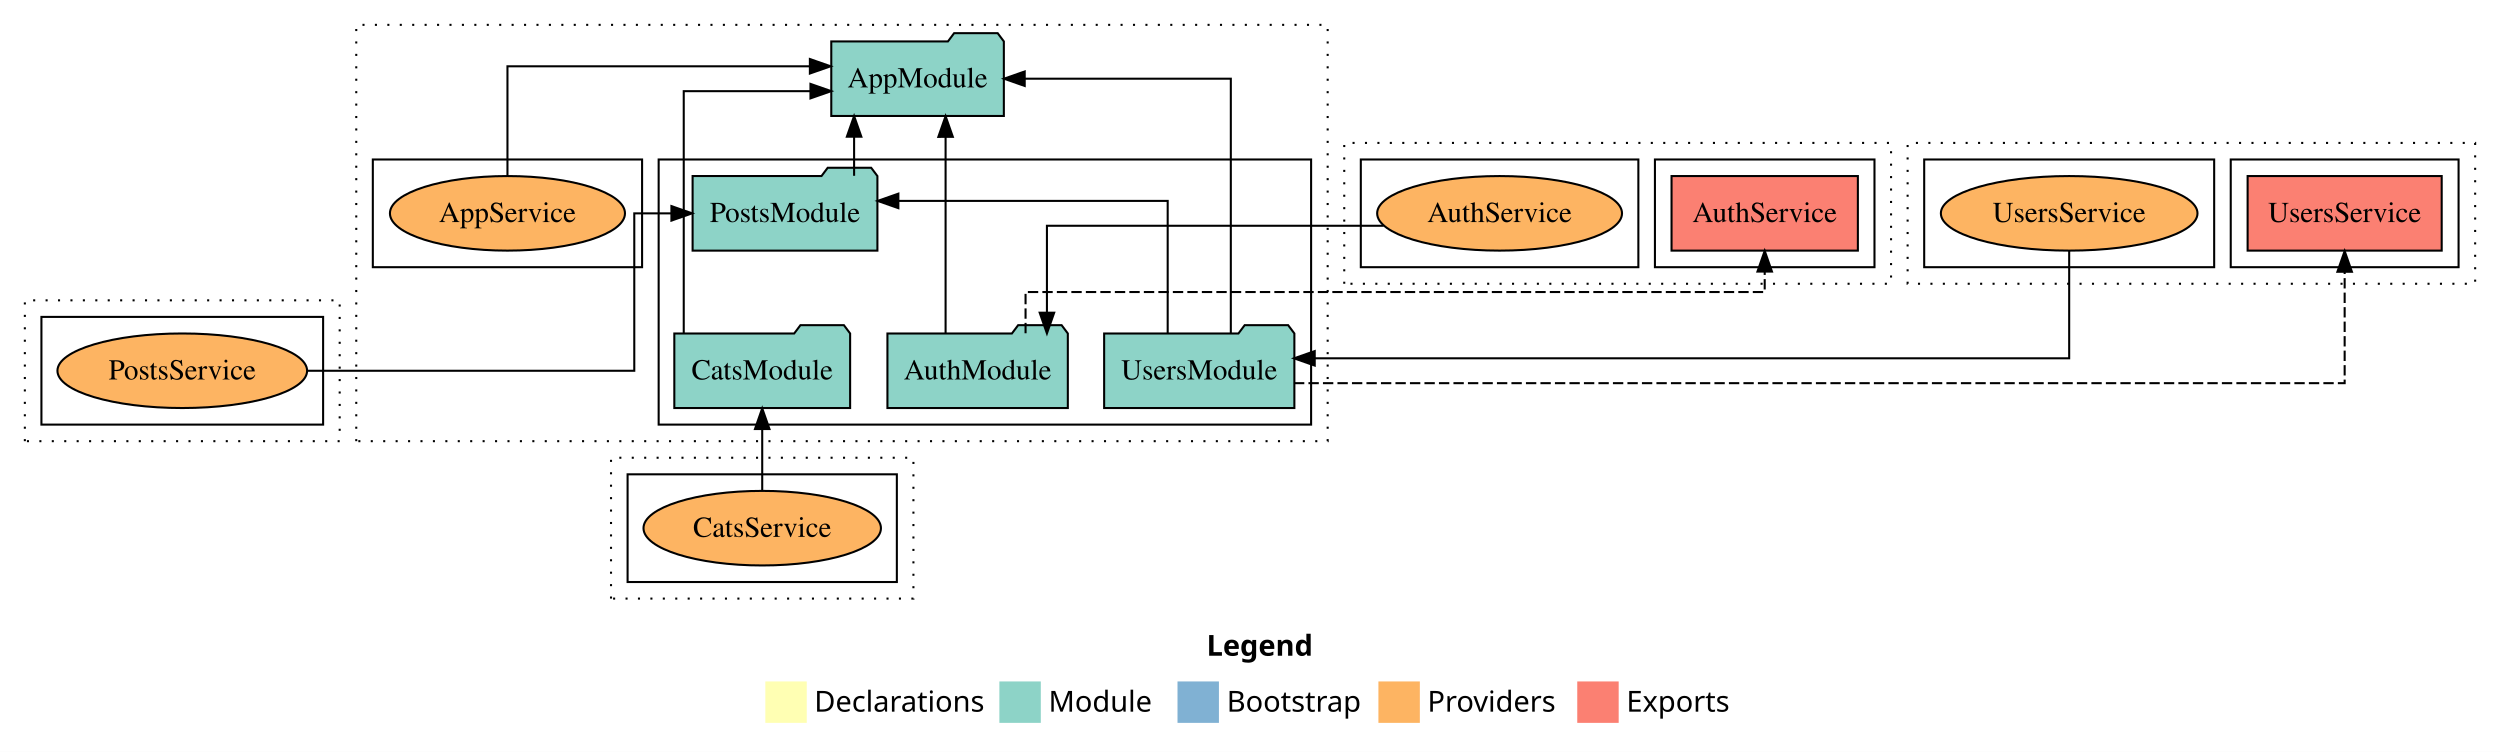
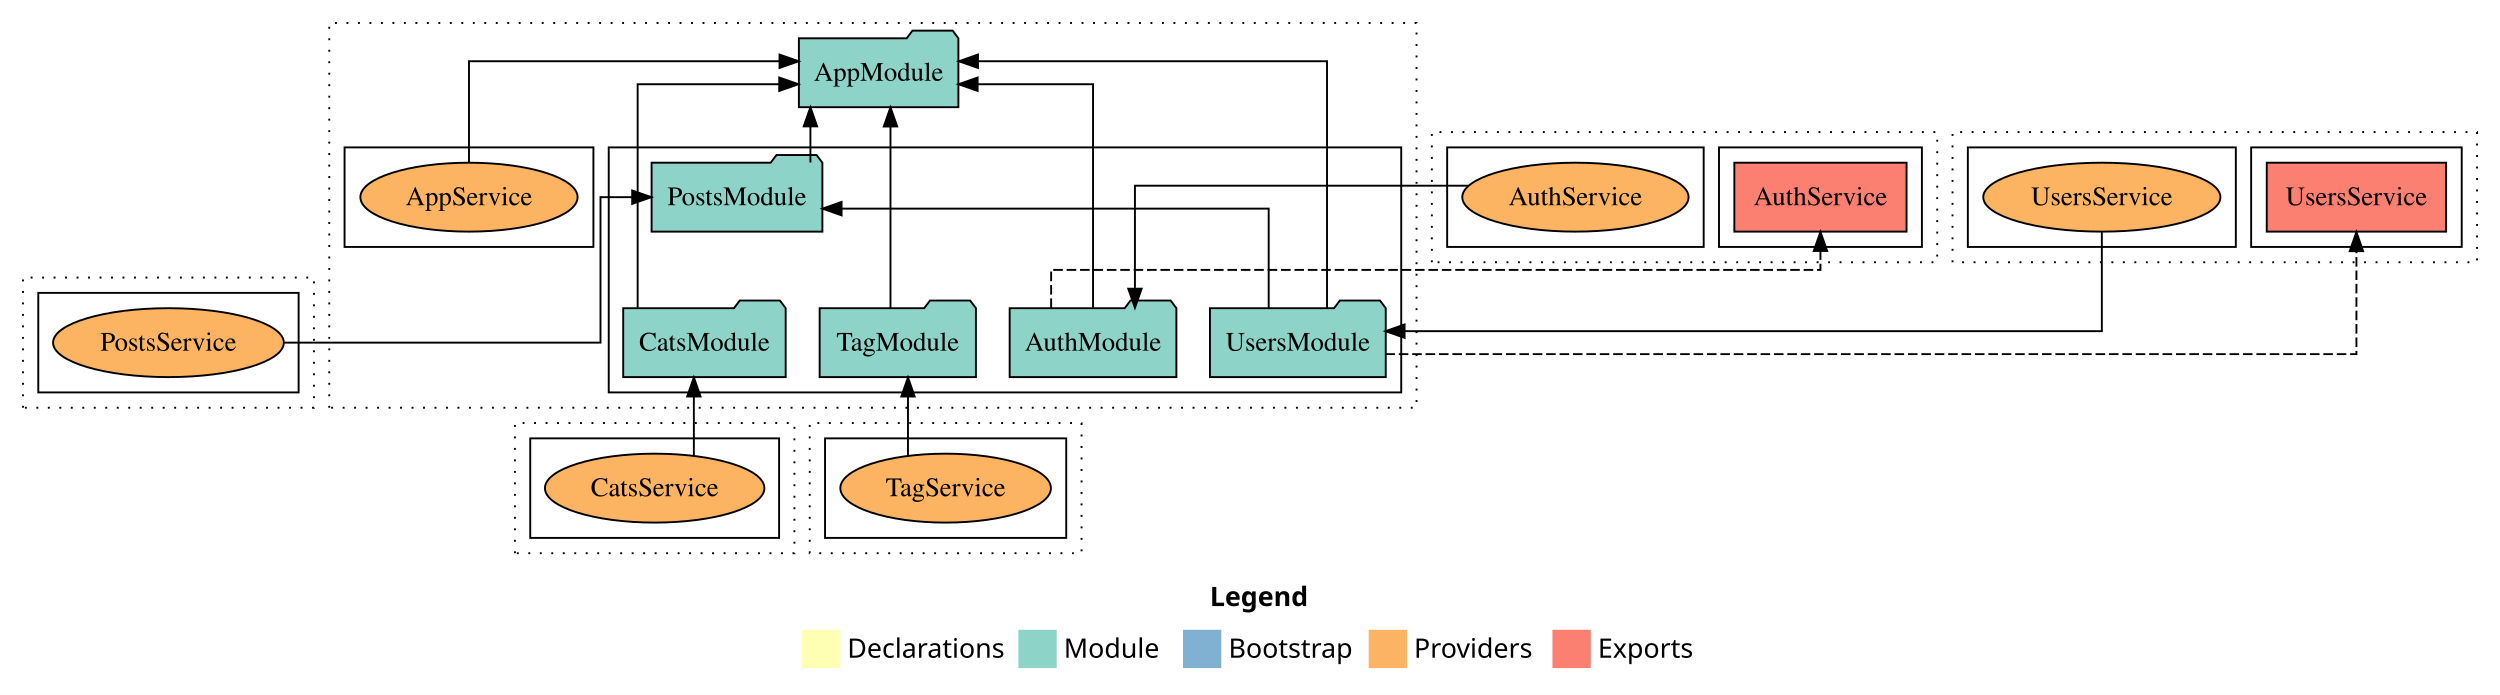
- <svg xmlns="http://www.w3.org/2000/svg" width="1207pt" height="363pt" viewBox="0.00 0.00 1207.00 363.00">
+ <svg xmlns="http://www.w3.org/2000/svg" width="1306pt" height="363pt" viewBox="0.00 0.00 1306.00 363.00">
  <g id="graph0" class="graph" transform="scale(1 1) rotate(0) translate(4 359)">
-     <polygon fill="white" stroke="transparent" points="-4,4 -4,-359 1203,-359 1203,4 -4,4" />
-     <text text-anchor="start" x="578.51" y="-42.4" font-family="Times-12" font-weight="bold" font-size="14.00">Legend</text>
-     <polygon fill="#ffffb3" stroke="transparent" points="365.5,-10 365.5,-30 385.5,-30 385.5,-10 365.5,-10" />
-     <text text-anchor="start" x="389.13" y="-15.4" font-family="Times-12" font-size="14.00">  Declarations</text>
-     <polygon fill="#8dd3c7" stroke="transparent" points="478.5,-10 478.5,-30 498.5,-30 498.5,-10 478.5,-10" />
-     <text text-anchor="start" x="502.23" y="-15.4" font-family="Times-12" font-size="14.00">  Module</text>
-     <polygon fill="#80b1d3" stroke="transparent" points="564.5,-10 564.5,-30 584.5,-30 584.5,-10 564.5,-10" />
-     <text text-anchor="start" x="588.28" y="-15.4" font-family="Times-12" font-size="14.00">  Bootstrap</text>
-     <polygon fill="#fdb462" stroke="transparent" points="661.5,-10 661.5,-30 681.5,-30 681.5,-10 661.5,-10" />
-     <text text-anchor="start" x="685.17" y="-15.4" font-family="Times-12" font-size="14.00">  Providers</text>
-     <polygon fill="#fb8072" stroke="transparent" points="757.5,-10 757.5,-30 777.5,-30 777.5,-10 757.5,-10" />
-     <text text-anchor="start" x="781.23" y="-15.4" font-family="Times-12" font-size="14.00">  Exports</text>
+     <polygon fill="white" stroke="transparent" points="-4,4 -4,-359 1302,-359 1302,4 -4,4" />
+     <text text-anchor="start" x="628.01" y="-42.4" font-family="Times-12" font-weight="bold" font-size="14.00">Legend</text>
+     <polygon fill="#ffffb3" stroke="transparent" points="415,-10 415,-30 435,-30 435,-10 415,-10" />
+     <text text-anchor="start" x="438.63" y="-15.4" font-family="Times-12" font-size="14.00">  Declarations</text>
+     <polygon fill="#8dd3c7" stroke="transparent" points="528,-10 528,-30 548,-30 548,-10 528,-10" />
+     <text text-anchor="start" x="551.73" y="-15.4" font-family="Times-12" font-size="14.00">  Module</text>
+     <polygon fill="#80b1d3" stroke="transparent" points="614,-10 614,-30 634,-30 634,-10 614,-10" />
+     <text text-anchor="start" x="637.78" y="-15.4" font-family="Times-12" font-size="14.00">  Bootstrap</text>
+     <polygon fill="#fdb462" stroke="transparent" points="711,-10 711,-30 731,-30 731,-10 711,-10" />
+     <text text-anchor="start" x="734.67" y="-15.4" font-family="Times-12" font-size="14.00">  Providers</text>
+     <polygon fill="#fb8072" stroke="transparent" points="807,-10 807,-30 827,-30 827,-10 807,-10" />
+     <text text-anchor="start" x="830.73" y="-15.4" font-family="Times-12" font-size="14.00">  Exports</text>
    <g id="clust1" class="cluster">
-       <polygon fill="none" stroke="black" stroke-dasharray="1,5" points="168,-146 168,-347 637,-347 637,-146 168,-146" />
+       <polygon fill="none" stroke="black" stroke-dasharray="1,5" points="168,-146 168,-347 736,-347 736,-146 168,-146" />
    </g>
    <g id="clust3" class="cluster">
-       <polygon fill="none" stroke="black" points="314,-154 314,-282 629,-282 629,-154 314,-154" />
+       <polygon fill="none" stroke="black" points="314,-154 314,-282 728,-282 728,-154 314,-154" />
    </g>
    <g id="clust6" class="cluster">
      <polygon fill="none" stroke="black" points="176,-230 176,-282 306,-282 306,-230 176,-230" />
    </g>
    <g id="clust7" class="cluster">
-       <polygon fill="none" stroke="black" stroke-dasharray="1,5" points="645,-222 645,-290 909,-290 909,-222 645,-222" />
+       <polygon fill="none" stroke="black" stroke-dasharray="1,5" points="744,-222 744,-290 1008,-290 1008,-222 744,-222" />
    </g>
    <g id="clust10" class="cluster">
-       <polygon fill="none" stroke="black" points="795,-230 795,-282 901,-282 901,-230 795,-230" />
+       <polygon fill="none" stroke="black" points="894,-230 894,-282 1000,-282 1000,-230 894,-230" />
    </g>
    <g id="clust12" class="cluster">
-       <polygon fill="none" stroke="black" points="653,-230 653,-282 787,-282 787,-230 653,-230" />
+       <polygon fill="none" stroke="black" points="752,-230 752,-282 886,-282 886,-230 752,-230" />
    </g>
    <g id="clust13" class="cluster">
-       <polygon fill="none" stroke="black" stroke-dasharray="1,5" points="291,-70 291,-138 437,-138 437,-70 291,-70" />
+       <polygon fill="none" stroke="black" stroke-dasharray="1,5" points="265,-70 265,-138 411,-138 411,-70 265,-70" />
    </g>
    <g id="clust18" class="cluster">
-       <polygon fill="none" stroke="black" points="299,-78 299,-130 429,-130 429,-78 299,-78" />
+       <polygon fill="none" stroke="black" points="273,-78 273,-130 403,-130 403,-78 273,-78" />
    </g>
    <g id="clust19" class="cluster">
      <polygon fill="none" stroke="black" stroke-dasharray="1,5" points="8,-146 8,-214 160,-214 160,-146 8,-146" />
    </g>
    <g id="clust24" class="cluster">
      <polygon fill="none" stroke="black" points="16,-154 16,-206 152,-206 152,-154 16,-154" />
    </g>
    <g id="clust31" class="cluster">
-       <polygon fill="none" stroke="black" stroke-dasharray="1,5" points="917,-222 917,-290 1191,-290 1191,-222 917,-222" />
-     </g>
-     <g id="clust34" class="cluster">
-       <polygon fill="none" stroke="black" points="1073,-230 1073,-282 1183,-282 1183,-230 1073,-230" />
+       <polygon fill="none" stroke="black" stroke-dasharray="1,5" points="419,-70 419,-138 561,-138 561,-70 419,-70" />
    </g>
    <g id="clust36" class="cluster">
-       <polygon fill="none" stroke="black" points="925,-230 925,-282 1065,-282 1065,-230 925,-230" />
+       <polygon fill="none" stroke="black" points="427,-78 427,-130 553,-130 553,-78 427,-78" />
+     </g>
+     <g id="clust37" class="cluster">
+       <polygon fill="none" stroke="black" stroke-dasharray="1,5" points="1016,-222 1016,-290 1290,-290 1290,-222 1016,-222" />
+     </g>
+     <g id="clust40" class="cluster">
+       <polygon fill="none" stroke="black" points="1172,-230 1172,-282 1282,-282 1282,-230 1172,-230" />
+     </g>
+     <g id="clust42" class="cluster">
+       <polygon fill="none" stroke="black" points="1024,-230 1024,-282 1164,-282 1164,-230 1024,-230" />
    </g>
    <g id="node1" class="node">
-       <polygon fill="#8dd3c7" stroke="black" points="511.55,-198 508.55,-202 487.55,-202 484.55,-198 424.45,-198 424.45,-162 511.55,-162 511.55,-198" />
-       <text text-anchor="middle" x="468" y="-175.8" font-family="Times,serif" font-size="14.00">AuthModule</text>
+       <polygon fill="#8dd3c7" stroke="black" points="610.55,-198 607.55,-202 586.55,-202 583.55,-198 523.45,-198 523.45,-162 610.55,-162 610.55,-198" />
+       <text text-anchor="middle" x="567" y="-175.8" font-family="Times,serif" font-size="14.00">AuthModule</text>
    </g>
-     <g id="node5" class="node">
-       <polygon fill="#8dd3c7" stroke="black" points="480.66,-339 477.66,-343 456.66,-343 453.66,-339 397.34,-339 397.34,-303 480.66,-303 480.66,-339" />
-       <text text-anchor="middle" x="439" y="-316.8" font-family="Times,serif" font-size="14.00">AppModule</text>
+     <g id="node6" class="node">
+       <polygon fill="#8dd3c7" stroke="black" points="496.66,-339 493.66,-343 472.66,-343 469.66,-339 413.34,-339 413.34,-303 496.66,-303 496.66,-339" />
+       <text text-anchor="middle" x="455" y="-316.8" font-family="Times,serif" font-size="14.00">AppModule</text>
    </g>
    <g id="edge1" class="edge">
-       <path fill="none" stroke="black" d="M452.53,-198.14C452.53,-198.14 452.53,-292.93 452.53,-292.93" />
-       <polygon fill="black" stroke="black" points="449.03,-292.92 452.53,-302.93 456.03,-292.93 449.03,-292.92" />
+       <path fill="none" stroke="black" d="M567,-198.21C567,-235.06 567,-315 567,-315 567,-315 506.7,-315 506.7,-315" />
+       <polygon fill="black" stroke="black" points="506.7,-311.5 496.7,-315 506.7,-318.5 506.7,-311.5" />
    </g>
-     <g id="node7" class="node">
-       <polygon fill="#fb8072" stroke="black" points="892.98,-274 803.02,-274 803.02,-238 892.98,-238 892.98,-274" />
-       <text text-anchor="middle" x="848" y="-251.8" font-family="Times,serif" font-size="14.00">AuthService </text>
+     <g id="node8" class="node">
+       <polygon fill="#fb8072" stroke="black" points="991.98,-274 902.02,-274 902.02,-238 991.98,-238 991.98,-274" />
+       <text text-anchor="middle" x="947" y="-251.8" font-family="Times,serif" font-size="14.00">AuthService </text>
    </g>
-     <g id="edge6" class="edge">
-       <path fill="none" stroke="black" stroke-dasharray="5,2" d="M491.14,-198.11C491.14,-207.9 491.14,-218 491.14,-218 491.14,-218 848,-218 848,-218 848,-218 848,-227.89 848,-227.89" />
-       <polygon fill="black" stroke="black" points="844.5,-227.89 848,-237.89 851.5,-227.89 844.5,-227.89" />
+     <g id="edge7" class="edge">
+       <path fill="none" stroke="black" stroke-dasharray="5,2" d="M545.11,-198.11C545.11,-207.9 545.11,-218 545.11,-218 545.11,-218 947,-218 947,-218 947,-218 947,-227.89 947,-227.89" />
+       <polygon fill="black" stroke="black" points="943.5,-227.89 947,-237.89 950.5,-227.89 943.5,-227.89" />
    </g>
    <g id="node2" class="node">
      <polygon fill="#8dd3c7" stroke="black" points="406.44,-198 403.44,-202 382.44,-202 379.44,-198 321.56,-198 321.56,-162 406.44,-162 406.44,-198" />
      <text text-anchor="middle" x="364" y="-175.8" font-family="Times,serif" font-size="14.00">CatsModule</text>
    </g>
    <g id="edge2" class="edge">
-       <path fill="none" stroke="black" d="M326.11,-198.21C326.11,-235.06 326.11,-315 326.11,-315 326.11,-315 387.29,-315 387.29,-315" />
-       <polygon fill="black" stroke="black" points="387.29,-318.5 397.29,-315 387.29,-311.5 387.29,-318.5" />
+       <path fill="none" stroke="black" d="M329.11,-198.21C329.11,-235.06 329.11,-315 329.11,-315 329.11,-315 403.08,-315 403.08,-315" />
+       <polygon fill="black" stroke="black" points="403.08,-318.5 413.08,-315 403.08,-311.5 403.08,-318.5" />
    </g>
    <g id="node3" class="node">
-       <polygon fill="#8dd3c7" stroke="black" points="419.61,-274 416.61,-278 395.61,-278 392.61,-274 330.39,-274 330.39,-238 419.61,-238 419.61,-274" />
-       <text text-anchor="middle" x="375" y="-251.8" font-family="Times,serif" font-size="14.00">PostsModule</text>
+       <polygon fill="#8dd3c7" stroke="black" points="425.61,-274 422.61,-278 401.61,-278 398.61,-274 336.39,-274 336.39,-238 425.61,-238 425.61,-274" />
+       <text text-anchor="middle" x="381" y="-251.8" font-family="Times,serif" font-size="14.00">PostsModule</text>
    </g>
    <g id="edge3" class="edge">
-       <path fill="none" stroke="black" d="M408.36,-274.11C408.36,-274.11 408.36,-292.99 408.36,-292.99" />
-       <polygon fill="black" stroke="black" points="404.86,-292.99 408.36,-302.99 411.86,-292.99 404.86,-292.99" />
+       <path fill="none" stroke="black" d="M419.36,-274.11C419.36,-274.11 419.36,-292.99 419.36,-292.99" />
+       <polygon fill="black" stroke="black" points="415.86,-292.99 419.36,-302.99 422.86,-292.99 415.86,-292.99" />
    </g>
    <g id="node4" class="node">
-       <polygon fill="#8dd3c7" stroke="black" points="620.92,-198 617.92,-202 596.92,-202 593.92,-198 529.08,-198 529.08,-162 620.92,-162 620.92,-198" />
-       <text text-anchor="middle" x="575" y="-175.8" font-family="Times,serif" font-size="14.00">UsersModule</text>
-     </g>
-     <g id="edge9" class="edge">
-       <path fill="none" stroke="black" d="M559.76,-198.2C559.76,-222.36 559.76,-262 559.76,-262 559.76,-262 429.73,-262 429.73,-262" />
-       <polygon fill="black" stroke="black" points="429.73,-258.5 419.73,-262 429.73,-265.5 429.73,-258.5" />
+       <polygon fill="#8dd3c7" stroke="black" points="505.82,-198 502.82,-202 481.82,-202 478.82,-198 424.18,-198 424.18,-162 505.82,-162 505.82,-198" />
+       <text text-anchor="middle" x="465" y="-175.8" font-family="Times,serif" font-size="14.00">TagModule</text>
    </g>
    <g id="edge4" class="edge">
-       <path fill="none" stroke="black" d="M590.24,-198.14C590.24,-236.23 590.24,-321 590.24,-321 590.24,-321 490.73,-321 490.73,-321" />
-       <polygon fill="black" stroke="black" points="490.73,-317.5 480.73,-321 490.73,-324.5 490.73,-317.5" />
+       <path fill="none" stroke="black" d="M461.19,-198.14C461.19,-198.14 461.19,-292.93 461.19,-292.93" />
+       <polygon fill="black" stroke="black" points="457.69,-292.92 461.19,-302.93 464.69,-292.93 457.69,-292.92" />
    </g>
-     <g id="node11" class="node">
-       <polygon fill="#fb8072" stroke="black" points="1174.85,-274 1081.15,-274 1081.15,-238 1174.85,-238 1174.85,-274" />
-       <text text-anchor="middle" x="1128" y="-251.8" font-family="Times,serif" font-size="14.00">UsersService </text>
+     <g id="node5" class="node">
+       <polygon fill="#8dd3c7" stroke="black" points="719.92,-198 716.92,-202 695.92,-202 692.92,-198 628.08,-198 628.08,-162 719.92,-162 719.92,-198" />
+       <text text-anchor="middle" x="674" y="-175.8" font-family="Times,serif" font-size="14.00">UsersModule</text>
    </g>
-     <g id="edge11" class="edge">
-       <path fill="none" stroke="black" stroke-dasharray="5,2" d="M620.72,-174C753.22,-174 1128,-174 1128,-174 1128,-174 1128,-227.8 1128,-227.8" />
-       <polygon fill="black" stroke="black" points="1124.5,-227.8 1128,-237.8 1131.5,-227.8 1124.5,-227.8" />
+     <g id="edge10" class="edge">
+       <path fill="none" stroke="black" d="M658.76,-198.03C658.76,-218.77 658.76,-250 658.76,-250 658.76,-250 435.63,-250 435.63,-250" />
+       <polygon fill="black" stroke="black" points="435.63,-246.5 425.63,-250 435.63,-253.5 435.63,-246.5" />
    </g>
-     <g id="node6" class="node">
+     <g id="edge5" class="edge">
+       <path fill="none" stroke="black" d="M689.24,-198.03C689.24,-237.28 689.24,-327 689.24,-327 689.24,-327 506.88,-327 506.88,-327" />
+       <polygon fill="black" stroke="black" points="506.88,-323.5 496.88,-327 506.88,-330.5 506.88,-323.5" />
+     </g>
+     <g id="node13" class="node">
+       <polygon fill="#fb8072" stroke="black" points="1273.85,-274 1180.15,-274 1180.15,-238 1273.85,-238 1273.85,-274" />
+       <text text-anchor="middle" x="1227" y="-251.8" font-family="Times,serif" font-size="14.00">UsersService </text>
+     </g>
+     <g id="edge13" class="edge">
+       <path fill="none" stroke="black" stroke-dasharray="5,2" d="M719.72,-174C852.22,-174 1227,-174 1227,-174 1227,-174 1227,-227.8 1227,-227.8" />
+       <polygon fill="black" stroke="black" points="1223.5,-227.8 1227,-237.8 1230.5,-227.8 1223.5,-227.8" />
+     </g>
+     <g id="node7" class="node">
      <ellipse fill="#fdb462" stroke="black" cx="241" cy="-256" rx="56.74" ry="18" />
      <text text-anchor="middle" x="241" y="-251.8" font-family="Times,serif" font-size="14.00">AppService</text>
    </g>
-     <g id="edge5" class="edge">
-       <path fill="none" stroke="black" d="M241,-274.28C241,-295.32 241,-327 241,-327 241,-327 387.01,-327 387.01,-327" />
-       <polygon fill="black" stroke="black" points="387.01,-330.5 397.01,-327 387.01,-323.5 387.01,-330.5" />
-     </g>
-     <g id="node8" class="node">
-       <ellipse fill="#fdb462" stroke="black" cx="720" cy="-256" rx="59.11" ry="18" />
-       <text text-anchor="middle" x="720" y="-251.8" font-family="Times,serif" font-size="14.00">AuthService</text>
-     </g>
-     <g id="edge7" class="edge">
-       <path fill="none" stroke="black" d="M664,-250C599.25,-250 501.46,-250 501.46,-250 501.46,-250 501.46,-208.03 501.46,-208.03" />
-       <polygon fill="black" stroke="black" points="504.96,-208.03 501.46,-198.03 497.96,-208.03 504.96,-208.03" />
+     <g id="edge6" class="edge">
+       <path fill="none" stroke="black" d="M241,-274.28C241,-295.32 241,-327 241,-327 241,-327 403.23,-327 403.23,-327" />
+       <polygon fill="black" stroke="black" points="403.23,-330.5 413.23,-327 403.23,-323.5 403.23,-330.5" />
    </g>
    <g id="node9" class="node">
-       <ellipse fill="#fdb462" stroke="black" cx="364" cy="-104" rx="57.32" ry="18" />
-       <text text-anchor="middle" x="364" y="-99.8" font-family="Times,serif" font-size="14.00">CatsService</text>
+       <ellipse fill="#fdb462" stroke="black" cx="819" cy="-256" rx="59.11" ry="18" />
+       <text text-anchor="middle" x="819" y="-251.8" font-family="Times,serif" font-size="14.00">AuthService</text>
    </g>
    <g id="edge8" class="edge">
-       <path fill="none" stroke="black" d="M364,-122.01C364,-122.01 364,-151.85 364,-151.85" />
-       <polygon fill="black" stroke="black" points="360.5,-151.85 364,-161.85 367.5,-151.85 360.5,-151.85" />
+       <path fill="none" stroke="black" d="M763,-262C694.89,-262 588.89,-262 588.89,-262 588.89,-262 588.89,-208.2 588.89,-208.2" />
+       <polygon fill="black" stroke="black" points="592.39,-208.2 588.89,-198.2 585.39,-208.2 592.39,-208.2" />
    </g>
    <g id="node10" class="node">
+       <ellipse fill="#fdb462" stroke="black" cx="338" cy="-104" rx="57.32" ry="18" />
+       <text text-anchor="middle" x="338" y="-99.8" font-family="Times,serif" font-size="14.00">CatsService</text>
+     </g>
+     <g id="edge9" class="edge">
+       <path fill="none" stroke="black" d="M358.47,-120.87C358.47,-120.87 358.47,-151.85 358.47,-151.85" />
+       <polygon fill="black" stroke="black" points="354.97,-151.85 358.47,-161.85 361.97,-151.85 354.97,-151.85" />
+     </g>
+     <g id="node11" class="node">
      <ellipse fill="#fdb462" stroke="black" cx="84" cy="-180" rx="60.27" ry="18" />
      <text text-anchor="middle" x="84" y="-175.8" font-family="Times,serif" font-size="14.00">PostsService</text>
    </g>
-     <g id="edge10" class="edge">
-       <path fill="none" stroke="black" d="M144.5,-180C209.08,-180 302.23,-180 302.23,-180 302.23,-180 302.23,-256 302.23,-256 302.23,-256 320.16,-256 320.16,-256" />
-       <polygon fill="black" stroke="black" points="320.16,-259.5 330.16,-256 320.16,-252.5 320.16,-259.5" />
+     <g id="edge11" class="edge">
+       <path fill="none" stroke="black" d="M144.48,-180C211.34,-180 309.7,-180 309.7,-180 309.7,-180 309.7,-256 309.7,-256 309.7,-256 326.25,-256 326.25,-256" />
+       <polygon fill="black" stroke="black" points="326.25,-259.5 336.25,-256 326.25,-252.5 326.25,-259.5" />
    </g>
    <g id="node12" class="node">
-       <ellipse fill="#fdb462" stroke="black" cx="995" cy="-256" rx="61.95" ry="18" />
-       <text text-anchor="middle" x="995" y="-251.8" font-family="Times,serif" font-size="14.00">UsersService</text>
+       <ellipse fill="#fdb462" stroke="black" cx="490" cy="-104" rx="55.01" ry="18" />
+       <text text-anchor="middle" x="490" y="-99.8" font-family="Times,serif" font-size="14.00">TagService</text>
    </g>
    <g id="edge12" class="edge">
-       <path fill="none" stroke="black" d="M995,-237.97C995,-217.23 995,-186 995,-186 995,-186 630.75,-186 630.75,-186" />
-       <polygon fill="black" stroke="black" points="630.75,-182.5 620.75,-186 630.75,-189.5 630.75,-182.5" />
+       <path fill="none" stroke="black" d="M470.33,-120.87C470.33,-120.87 470.33,-151.85 470.33,-151.85" />
+       <polygon fill="black" stroke="black" points="466.83,-151.85 470.33,-161.85 473.83,-151.85 466.83,-151.85" />
+     </g>
+     <g id="node14" class="node">
+       <ellipse fill="#fdb462" stroke="black" cx="1094" cy="-256" rx="61.95" ry="18" />
+       <text text-anchor="middle" x="1094" y="-251.8" font-family="Times,serif" font-size="14.00">UsersService</text>
+     </g>
+     <g id="edge14" class="edge">
+       <path fill="none" stroke="black" d="M1094,-237.97C1094,-217.23 1094,-186 1094,-186 1094,-186 729.75,-186 729.75,-186" />
+       <polygon fill="black" stroke="black" points="729.75,-182.5 719.75,-186 729.75,-189.5 729.75,-182.5" />
    </g>
  </g>
</svg>
